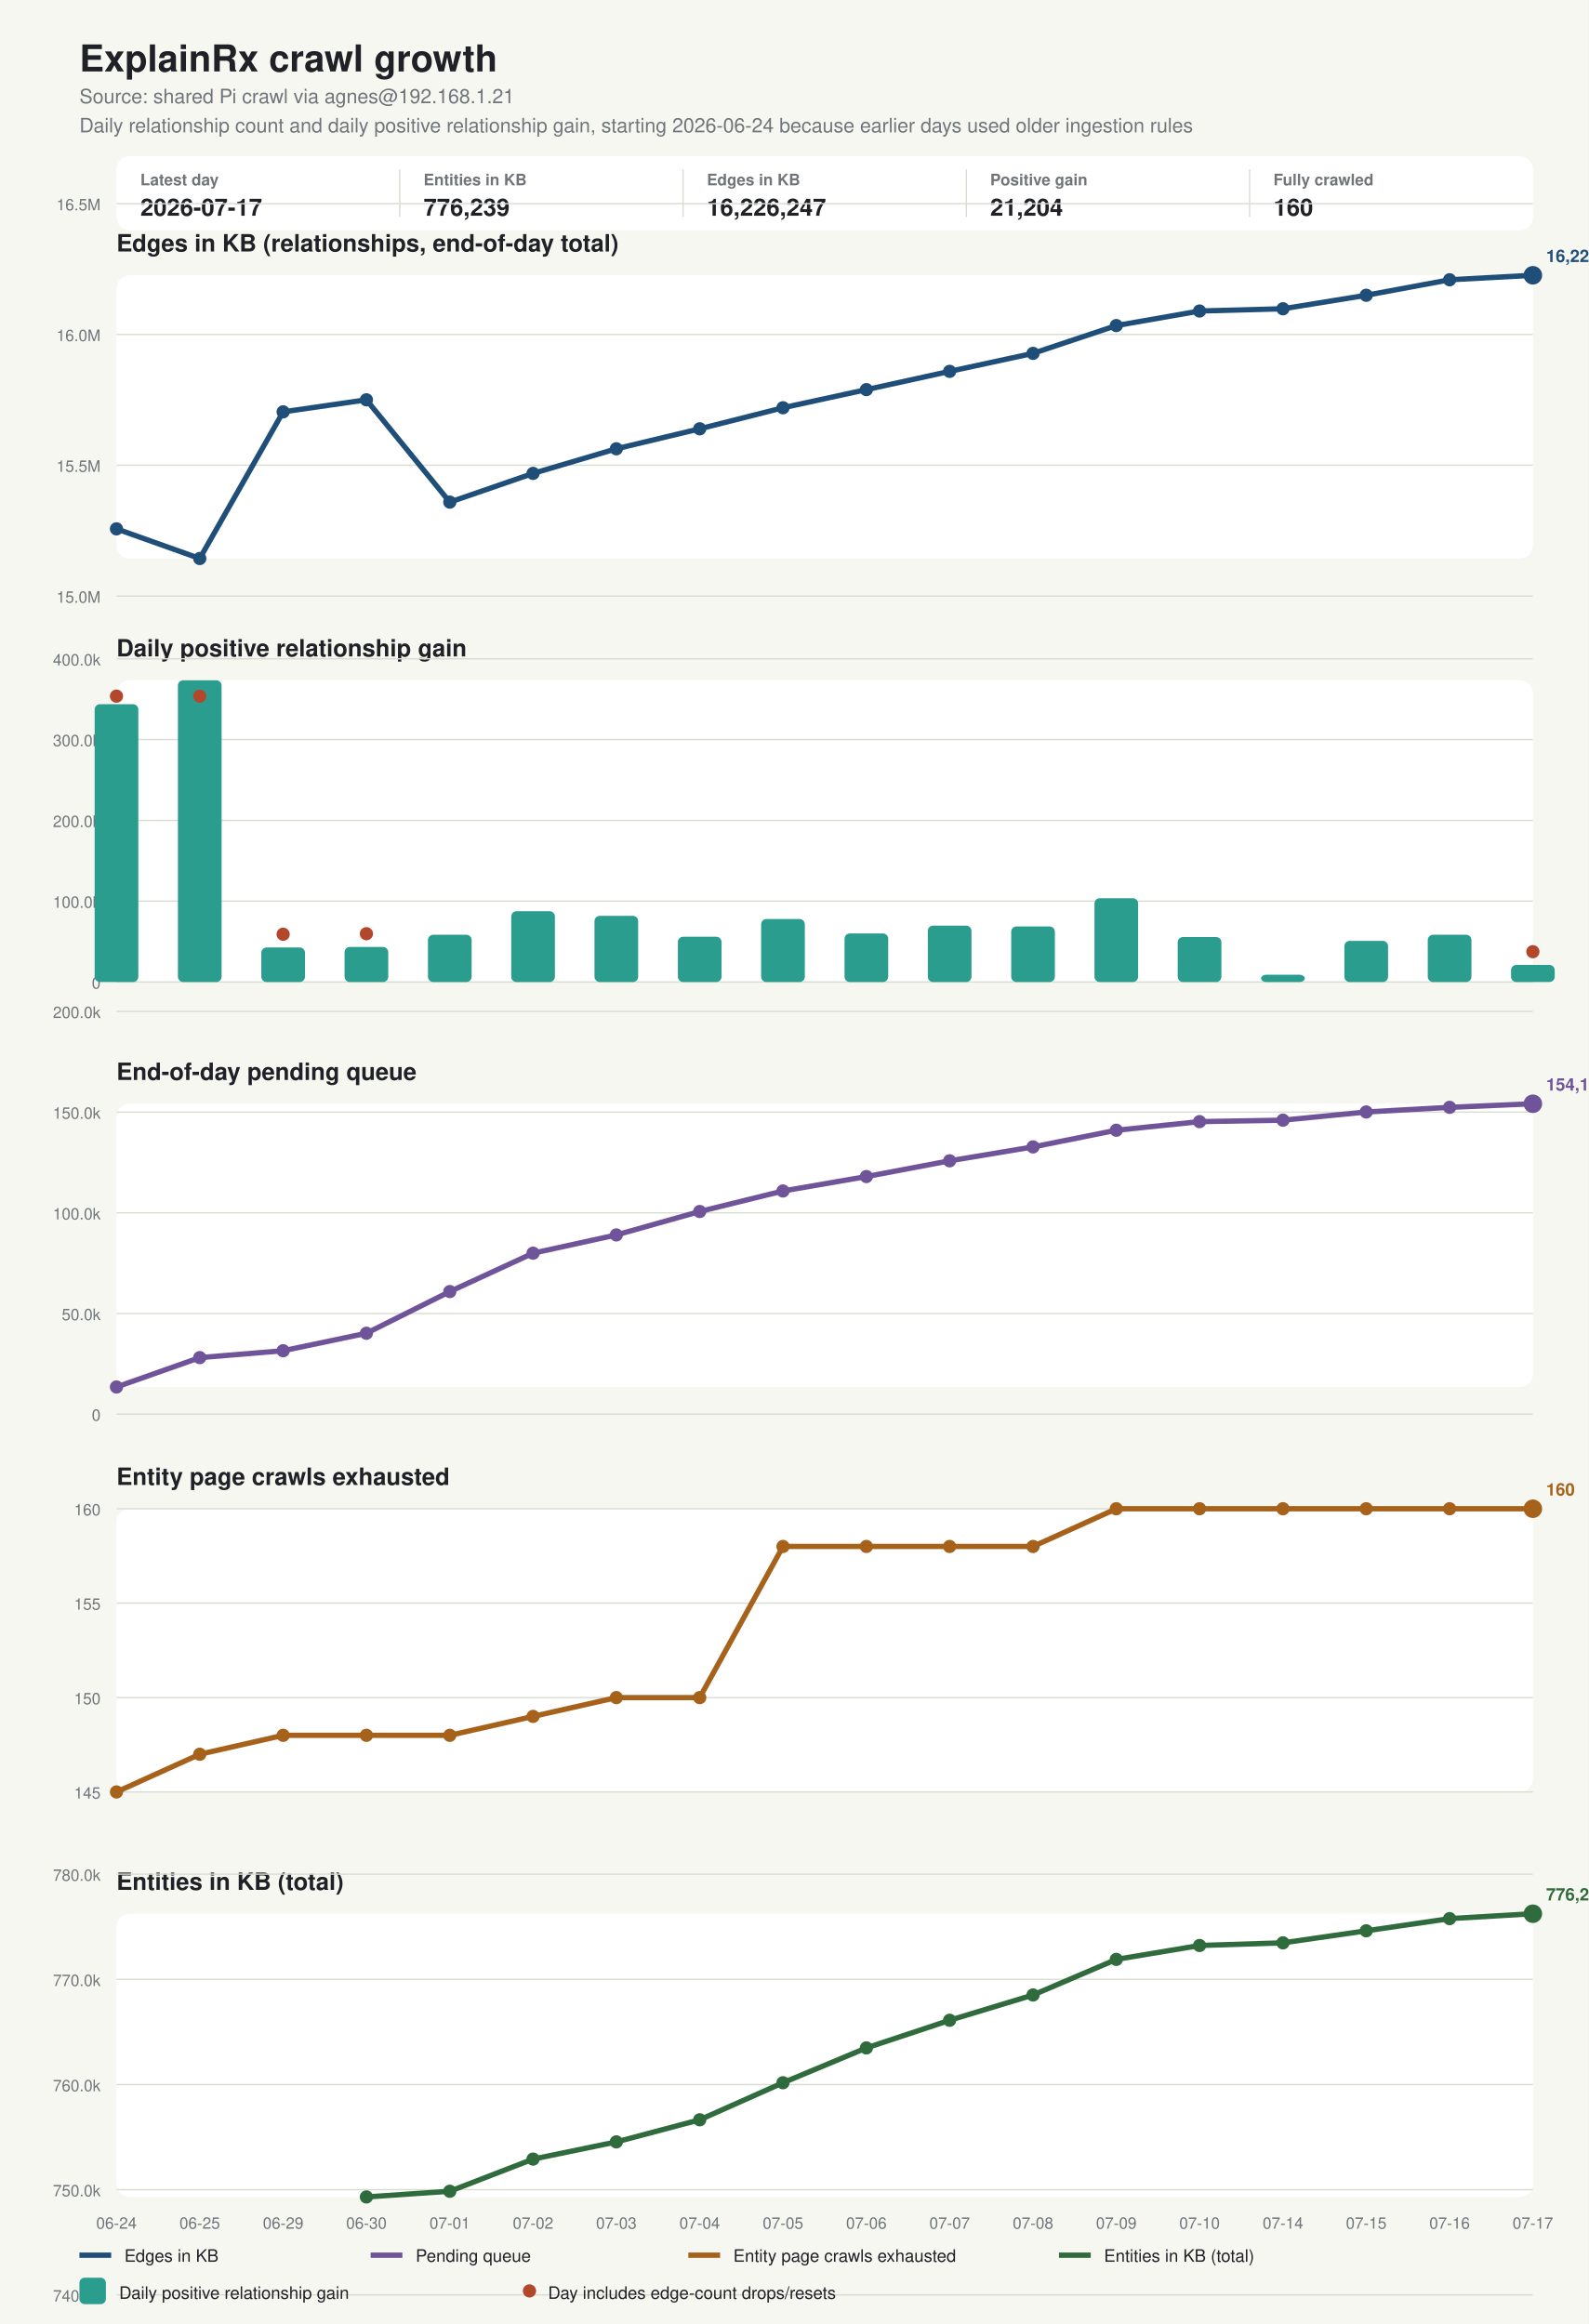
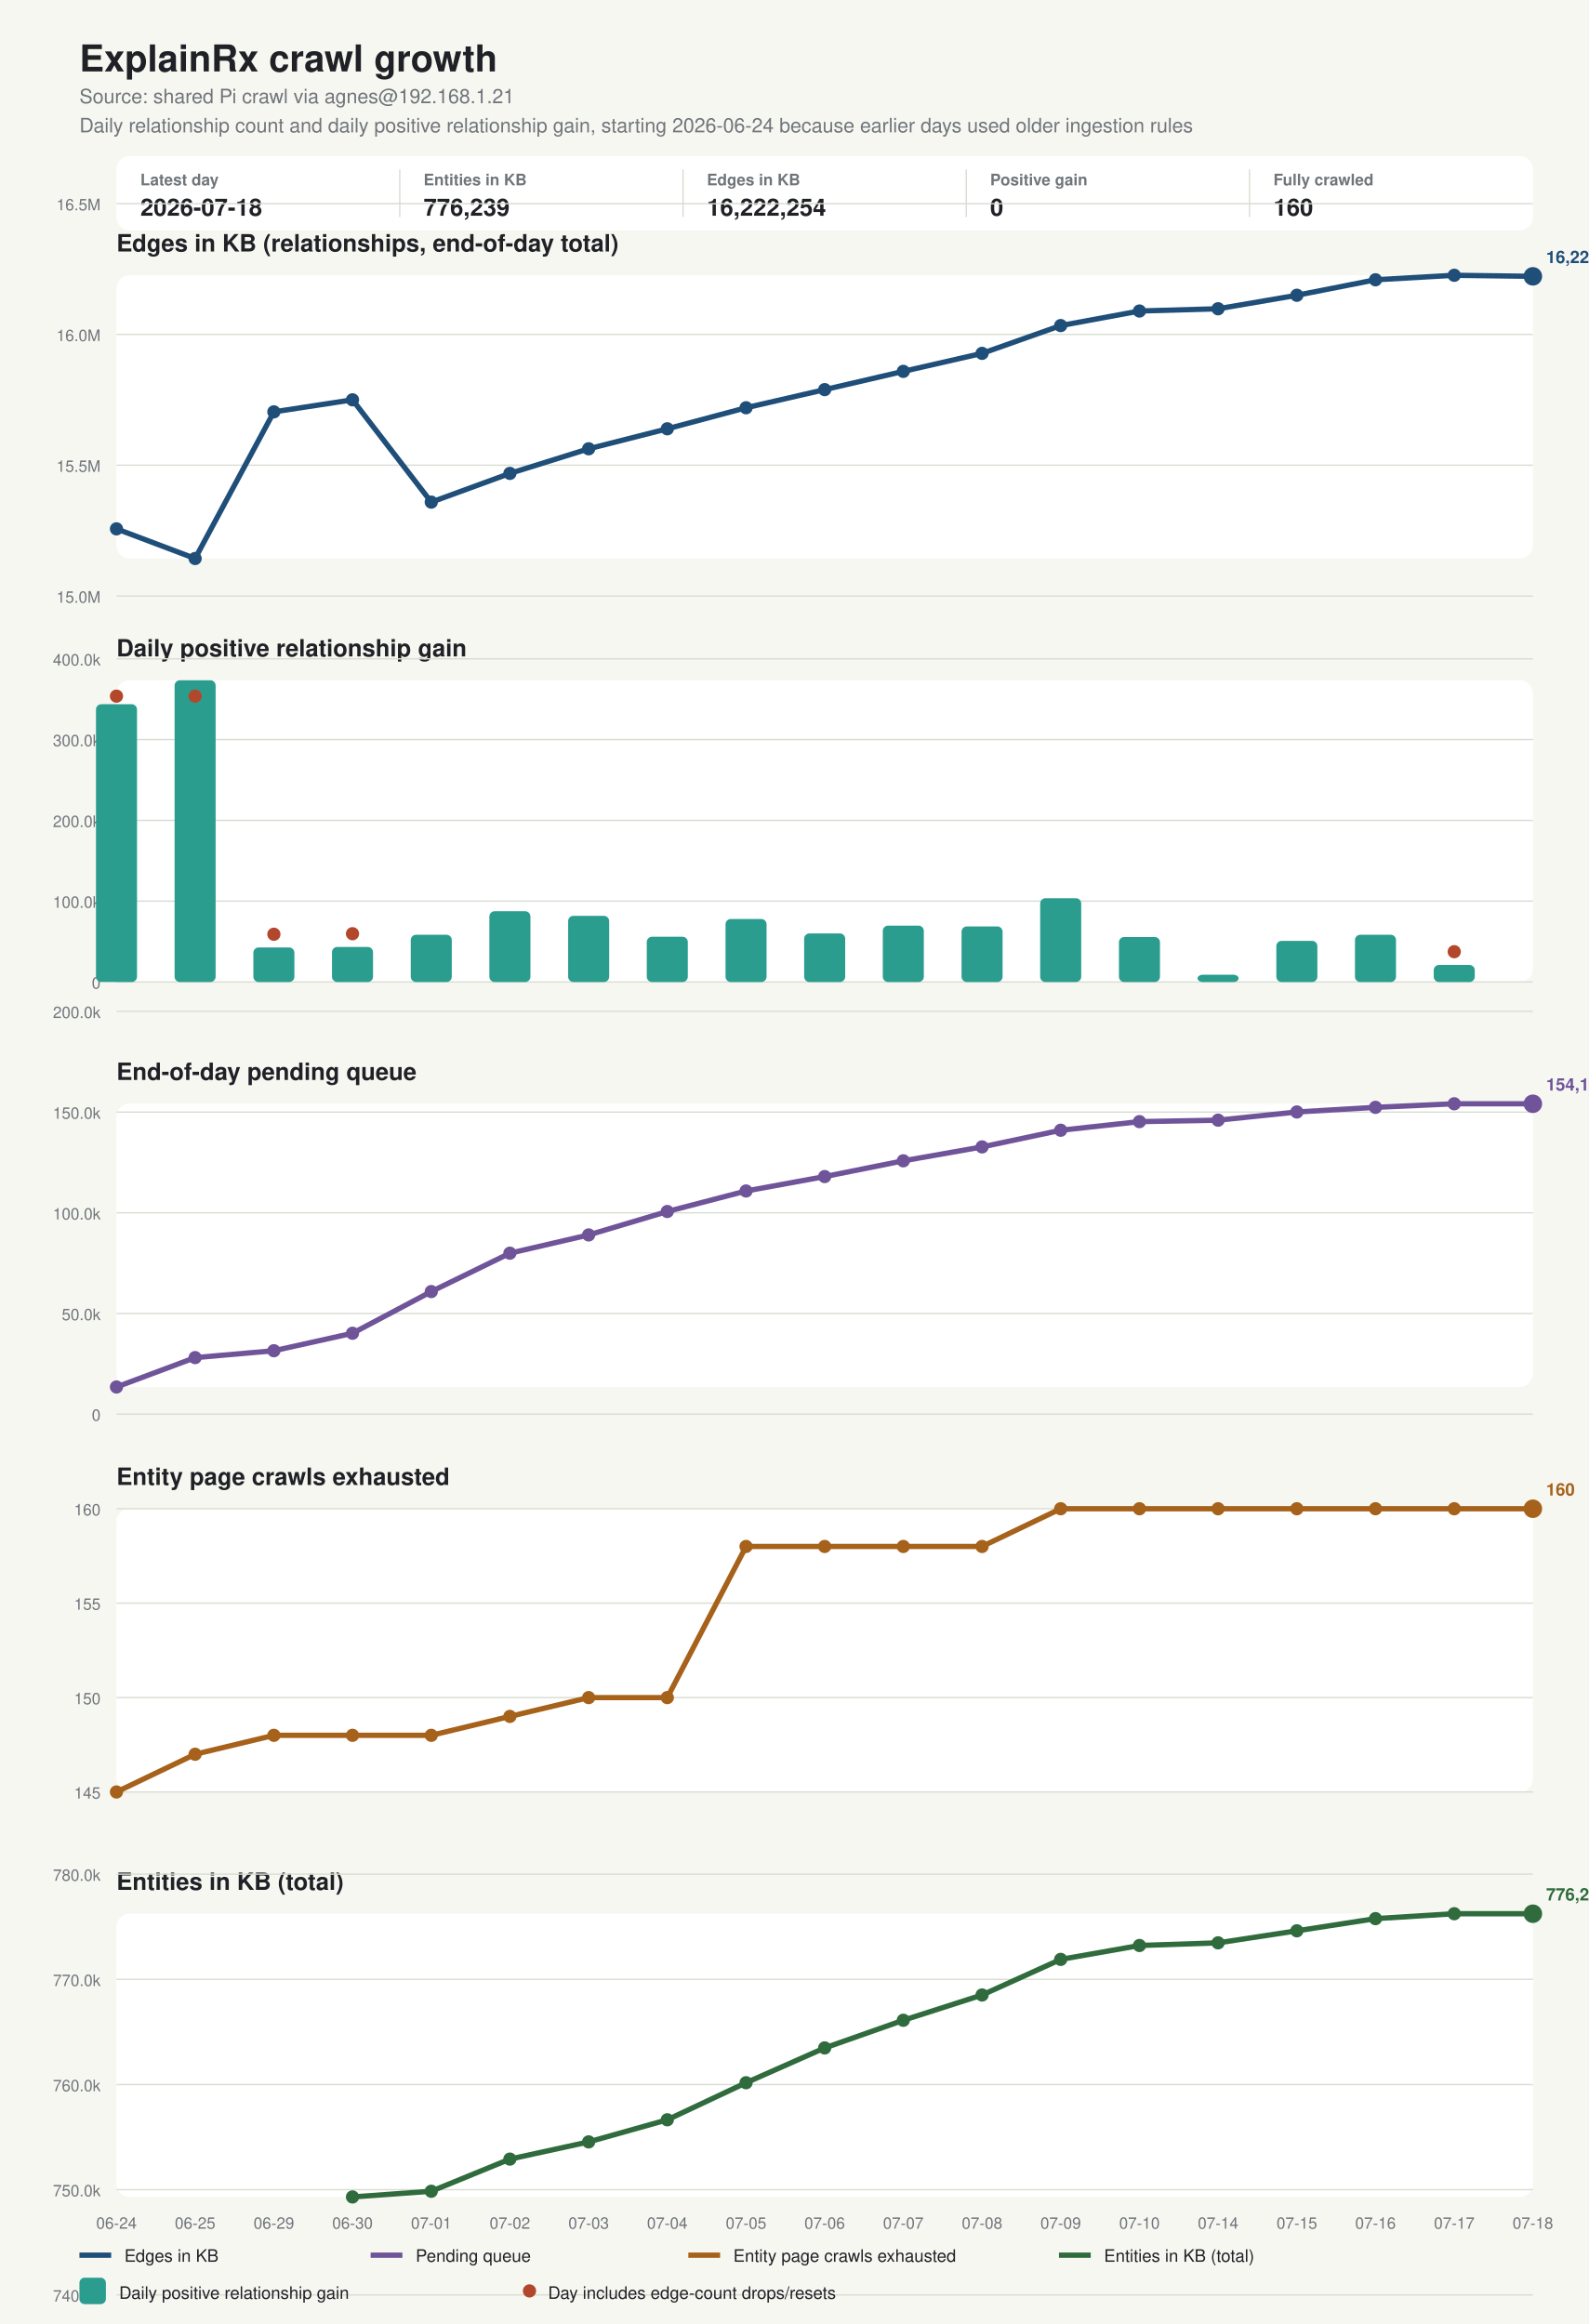
<svg xmlns="http://www.w3.org/2000/svg" width="1200" height="1756" viewBox="0 0 1200 1756">
  <rect width="100%" height="100%" fill="#f7f7f2" />
  <text x="60" y="54" font-family="Helvetica, Arial, sans-serif" font-size="28" font-weight="700" fill="#202126">ExplainRx crawl growth</text>
  <text x="60" y="78" font-family="Helvetica, Arial, sans-serif" font-size="15" fill="#70757a">Source: shared Pi crawl via agnes@192.168.1.21</text>
  <text x="60" y="100" font-family="Helvetica, Arial, sans-serif" font-size="15" fill="#70757a">Daily relationship count and daily positive relationship gain, starting 2026-06-24 because earlier days used older ingestion rules</text>
  <rect x="88" y="118" width="1070" height="56" fill="#ffffff" rx="10" />
  <rect x="88" y="208" width="1070" height="214" fill="#ffffff" rx="10" />
  <rect x="88" y="514" width="1070" height="228" fill="#ffffff" rx="10" />
  <rect x="88" y="834" width="1070" height="214" fill="#ffffff" rx="10" />
  <rect x="88" y="1140" width="1070" height="214" fill="#ffffff" rx="10" />
  <rect x="88" y="1446" width="1070" height="214" fill="#ffffff" rx="10" />
  <text x="88" y="190" font-family="Helvetica, Arial, sans-serif" font-size="18" font-weight="700" fill="#202126">Edges in KB (relationships, end-of-day total)</text>
  <text x="88" y="496" font-family="Helvetica, Arial, sans-serif" font-size="18" font-weight="700" fill="#202126">Daily positive relationship gain</text>
  <text x="88" y="816" font-family="Helvetica, Arial, sans-serif" font-size="18" font-weight="700" fill="#202126">End-of-day pending queue</text>
  <text x="88" y="1122" font-family="Helvetica, Arial, sans-serif" font-size="18" font-weight="700" fill="#202126">Entity page crawls exhausted</text>
  <text x="88" y="1428" font-family="Helvetica, Arial, sans-serif" font-size="18" font-weight="700" fill="#202126">Entities in KB (total)</text>
  <text x="106.0" y="140" font-family="Helvetica, Arial, sans-serif" font-size="12" font-weight="700" fill="#70757a">Latest day</text>
-   <text x="106.0" y="163" font-family="Helvetica, Arial, sans-serif" font-size="18" font-weight="700" fill="#202126">2026-07-17</text>
+   <text x="106.0" y="163" font-family="Helvetica, Arial, sans-serif" font-size="18" font-weight="700" fill="#202126">2026-07-18</text>
  <line x1="302.0" y1="128" x2="302.0" y2="164" stroke="#d8ddd2" stroke-width="1" />
  <text x="320.0" y="140" font-family="Helvetica, Arial, sans-serif" font-size="12" font-weight="700" fill="#70757a">Entities in KB</text>
  <text x="320.0" y="163" font-family="Helvetica, Arial, sans-serif" font-size="18" font-weight="700" fill="#202126">776,239</text>
  <line x1="516.0" y1="128" x2="516.0" y2="164" stroke="#d8ddd2" stroke-width="1" />
  <text x="534.0" y="140" font-family="Helvetica, Arial, sans-serif" font-size="12" font-weight="700" fill="#70757a">Edges in KB</text>
-   <text x="534.0" y="163" font-family="Helvetica, Arial, sans-serif" font-size="18" font-weight="700" fill="#202126">16,226,247</text>
+   <text x="534.0" y="163" font-family="Helvetica, Arial, sans-serif" font-size="18" font-weight="700" fill="#202126">16,222,254</text>
  <line x1="730.0" y1="128" x2="730.0" y2="164" stroke="#d8ddd2" stroke-width="1" />
  <text x="748.0" y="140" font-family="Helvetica, Arial, sans-serif" font-size="12" font-weight="700" fill="#70757a">Positive gain</text>
-   <text x="748.0" y="163" font-family="Helvetica, Arial, sans-serif" font-size="18" font-weight="700" fill="#202126">21,204</text>
+   <text x="748.0" y="163" font-family="Helvetica, Arial, sans-serif" font-size="18" font-weight="700" fill="#202126">0</text>
  <line x1="944.0" y1="128" x2="944.0" y2="164" stroke="#d8ddd2" stroke-width="1" />
  <text x="962.0" y="140" font-family="Helvetica, Arial, sans-serif" font-size="12" font-weight="700" fill="#70757a">Fully crawled</text>
  <text x="962.0" y="163" font-family="Helvetica, Arial, sans-serif" font-size="18" font-weight="700" fill="#202126">160</text>
  <line x1="88" y1="450.4" x2="1158" y2="450.4" stroke="#d8ddd2" stroke-width="1" />
  <text x="76" y="455.4" text-anchor="end" font-family="Helvetica, Arial, sans-serif" font-size="12" fill="#70757a">15.0M</text>
  <line x1="88" y1="351.5" x2="1158" y2="351.5" stroke="#d8ddd2" stroke-width="1" />
  <text x="76" y="356.5" text-anchor="end" font-family="Helvetica, Arial, sans-serif" font-size="12" fill="#70757a">15.5M</text>
  <line x1="88" y1="252.7" x2="1158" y2="252.7" stroke="#d8ddd2" stroke-width="1" />
  <text x="76" y="257.7" text-anchor="end" font-family="Helvetica, Arial, sans-serif" font-size="12" fill="#70757a">16.0M</text>
  <line x1="88" y1="153.9" x2="1158" y2="153.9" stroke="#d8ddd2" stroke-width="1" />
  <text x="76" y="158.9" text-anchor="end" font-family="Helvetica, Arial, sans-serif" font-size="12" fill="#70757a">16.5M</text>
  <line x1="88" y1="742.0" x2="1158" y2="742.0" stroke="#d8ddd2" stroke-width="1" />
  <text x="76" y="747.0" text-anchor="end" font-family="Helvetica, Arial, sans-serif" font-size="12" fill="#70757a">0</text>
  <line x1="88" y1="680.9" x2="1158" y2="680.9" stroke="#d8ddd2" stroke-width="1" />
  <text x="76" y="685.9" text-anchor="end" font-family="Helvetica, Arial, sans-serif" font-size="12" fill="#70757a">100.0k</text>
  <line x1="88" y1="619.9" x2="1158" y2="619.9" stroke="#d8ddd2" stroke-width="1" />
  <text x="76" y="624.9" text-anchor="end" font-family="Helvetica, Arial, sans-serif" font-size="12" fill="#70757a">200.0k</text>
  <line x1="88" y1="558.8" x2="1158" y2="558.8" stroke="#d8ddd2" stroke-width="1" />
  <text x="76" y="563.8" text-anchor="end" font-family="Helvetica, Arial, sans-serif" font-size="12" fill="#70757a">300.0k</text>
  <line x1="88" y1="497.8" x2="1158" y2="497.8" stroke="#d8ddd2" stroke-width="1" />
  <text x="76" y="502.8" text-anchor="end" font-family="Helvetica, Arial, sans-serif" font-size="12" fill="#70757a">400.0k</text>
  <line x1="88" y1="1068.5" x2="1158" y2="1068.5" stroke="#d8ddd2" stroke-width="1" />
  <text x="76" y="1073.5" text-anchor="end" font-family="Helvetica, Arial, sans-serif" font-size="12" fill="#70757a">0</text>
  <line x1="88" y1="992.5" x2="1158" y2="992.5" stroke="#d8ddd2" stroke-width="1" />
  <text x="76" y="997.5" text-anchor="end" font-family="Helvetica, Arial, sans-serif" font-size="12" fill="#70757a">50.0k</text>
  <line x1="88" y1="916.4" x2="1158" y2="916.4" stroke="#d8ddd2" stroke-width="1" />
  <text x="76" y="921.4" text-anchor="end" font-family="Helvetica, Arial, sans-serif" font-size="12" fill="#70757a">100.0k</text>
  <line x1="88" y1="840.3" x2="1158" y2="840.3" stroke="#d8ddd2" stroke-width="1" />
  <text x="76" y="845.3" text-anchor="end" font-family="Helvetica, Arial, sans-serif" font-size="12" fill="#70757a">150.0k</text>
  <line x1="88" y1="764.2" x2="1158" y2="764.2" stroke="#d8ddd2" stroke-width="1" />
  <text x="76" y="769.2" text-anchor="end" font-family="Helvetica, Arial, sans-serif" font-size="12" fill="#70757a">200.0k</text>
  <line x1="88" y1="1354.0" x2="1158" y2="1354.0" stroke="#d8ddd2" stroke-width="1" />
  <text x="76" y="1359.0" text-anchor="end" font-family="Helvetica, Arial, sans-serif" font-size="12" fill="#70757a">145</text>
  <line x1="88" y1="1282.7" x2="1158" y2="1282.7" stroke="#d8ddd2" stroke-width="1" />
  <text x="76" y="1287.7" text-anchor="end" font-family="Helvetica, Arial, sans-serif" font-size="12" fill="#70757a">150</text>
  <line x1="88" y1="1211.3" x2="1158" y2="1211.3" stroke="#d8ddd2" stroke-width="1" />
  <text x="76" y="1216.3" text-anchor="end" font-family="Helvetica, Arial, sans-serif" font-size="12" fill="#70757a">155</text>
  <line x1="88" y1="1140.0" x2="1158" y2="1140.0" stroke="#d8ddd2" stroke-width="1" />
  <text x="76" y="1145.0" text-anchor="end" font-family="Helvetica, Arial, sans-serif" font-size="12" fill="#70757a">160</text>
  <line x1="88" y1="1734.0" x2="1158" y2="1734.0" stroke="#d8ddd2" stroke-width="1" />
  <text x="76" y="1739.0" text-anchor="end" font-family="Helvetica, Arial, sans-serif" font-size="12" fill="#70757a">740.0k</text>
  <line x1="88" y1="1654.5" x2="1158" y2="1654.5" stroke="#d8ddd2" stroke-width="1" />
  <text x="76" y="1659.5" text-anchor="end" font-family="Helvetica, Arial, sans-serif" font-size="12" fill="#70757a">750.0k</text>
  <line x1="88" y1="1575.1" x2="1158" y2="1575.1" stroke="#d8ddd2" stroke-width="1" />
  <text x="76" y="1580.1" text-anchor="end" font-family="Helvetica, Arial, sans-serif" font-size="12" fill="#70757a">760.0k</text>
  <line x1="88" y1="1495.6" x2="1158" y2="1495.6" stroke="#d8ddd2" stroke-width="1" />
  <text x="76" y="1500.6" text-anchor="end" font-family="Helvetica, Arial, sans-serif" font-size="12" fill="#70757a">770.0k</text>
  <line x1="88" y1="1416.1" x2="1158" y2="1416.1" stroke="#d8ddd2" stroke-width="1" />
  <text x="76" y="1421.1" text-anchor="end" font-family="Helvetica, Arial, sans-serif" font-size="12" fill="#70757a">780.0k</text>
-   <path d="M 88.0 399.6 L 150.9 422.0 L 213.9 311.2 L 276.8 302.1 L 339.8 379.4 L 402.7 357.7 L 465.6 339.1 L 528.6 324.0 L 591.5 308.1 L 654.5 294.4 L 717.4 280.6 L 780.4 267.0 L 843.3 246.0 L 906.2 235.0 L 969.2 233.3 L 1032.1 223.1 L 1095.1 211.4 L 1158.0 208.0" fill="none" stroke="#1f4e79" stroke-width="4" stroke-linecap="round" stroke-linejoin="round" />
+   <path d="M 88.0 399.6 L 147.4 422.0 L 206.9 311.2 L 266.3 302.1 L 325.8 379.4 L 385.2 357.7 L 444.7 339.1 L 504.1 324.0 L 563.6 308.1 L 623.0 294.4 L 682.4 280.6 L 741.9 267.0 L 801.3 246.0 L 860.8 235.0 L 920.2 233.3 L 979.7 223.1 L 1039.1 211.4 L 1098.6 208.0 L 1158.0 208.8" fill="none" stroke="#1f4e79" stroke-width="4" stroke-linecap="round" stroke-linejoin="round" />
  <circle cx="88.0" cy="399.6" r="5" fill="#1f4e79" />
-   <circle cx="150.9" cy="422.0" r="5" fill="#1f4e79" />
-   <circle cx="213.9" cy="311.2" r="5" fill="#1f4e79" />
-   <circle cx="276.8" cy="302.1" r="5" fill="#1f4e79" />
-   <circle cx="339.8" cy="379.4" r="5" fill="#1f4e79" />
-   <circle cx="402.7" cy="357.7" r="5" fill="#1f4e79" />
-   <circle cx="465.6" cy="339.1" r="5" fill="#1f4e79" />
-   <circle cx="528.6" cy="324.0" r="5" fill="#1f4e79" />
-   <circle cx="591.5" cy="308.1" r="5" fill="#1f4e79" />
-   <circle cx="654.5" cy="294.4" r="5" fill="#1f4e79" />
-   <circle cx="717.4" cy="280.6" r="5" fill="#1f4e79" />
-   <circle cx="780.4" cy="267.0" r="5" fill="#1f4e79" />
-   <circle cx="843.3" cy="246.0" r="5" fill="#1f4e79" />
-   <circle cx="906.2" cy="235.0" r="5" fill="#1f4e79" />
-   <circle cx="969.2" cy="233.3" r="5" fill="#1f4e79" />
-   <circle cx="1032.1" cy="223.1" r="5" fill="#1f4e79" />
-   <circle cx="1095.1" cy="211.4" r="5" fill="#1f4e79" />
-   <circle cx="1158.0" cy="208.0" r="7" fill="#1f4e79" />
-   <text x="1168.0" y="198.0" font-family="Helvetica, Arial, sans-serif" font-size="13" font-weight="700" fill="#1f4e79">16,226,247</text>
-   <rect x="71.5" y="532.1" width="33" height="209.9" rx="4" fill="#2a9d8f" />
+   <circle cx="147.4" cy="422.0" r="5" fill="#1f4e79" />
+   <circle cx="206.9" cy="311.2" r="5" fill="#1f4e79" />
+   <circle cx="266.3" cy="302.1" r="5" fill="#1f4e79" />
+   <circle cx="325.8" cy="379.4" r="5" fill="#1f4e79" />
+   <circle cx="385.2" cy="357.7" r="5" fill="#1f4e79" />
+   <circle cx="444.7" cy="339.1" r="5" fill="#1f4e79" />
+   <circle cx="504.1" cy="324.0" r="5" fill="#1f4e79" />
+   <circle cx="563.6" cy="308.1" r="5" fill="#1f4e79" />
+   <circle cx="623.0" cy="294.4" r="5" fill="#1f4e79" />
+   <circle cx="682.4" cy="280.6" r="5" fill="#1f4e79" />
+   <circle cx="741.9" cy="267.0" r="5" fill="#1f4e79" />
+   <circle cx="801.3" cy="246.0" r="5" fill="#1f4e79" />
+   <circle cx="860.8" cy="235.0" r="5" fill="#1f4e79" />
+   <circle cx="920.2" cy="233.3" r="5" fill="#1f4e79" />
+   <circle cx="979.7" cy="223.1" r="5" fill="#1f4e79" />
+   <circle cx="1039.1" cy="211.4" r="5" fill="#1f4e79" />
+   <circle cx="1098.6" cy="208.0" r="5" fill="#1f4e79" />
+   <circle cx="1158.0" cy="208.8" r="7" fill="#1f4e79" />
+   <text x="1168.0" y="198.8" font-family="Helvetica, Arial, sans-serif" font-size="13" font-weight="700" fill="#1f4e79">16,222,254</text>
+   <rect x="72.5" y="532.1" width="31" height="209.9" rx="4" fill="#2a9d8f" />
  <circle cx="88.0" cy="526.0" r="5" fill="#b3472c" />
-   <rect x="134.4" y="514.0" width="33" height="228.0" rx="4" fill="#2a9d8f" />
-   <circle cx="150.9" cy="526.0" r="5" fill="#b3472c" />
-   <rect x="197.4" y="715.9" width="33" height="26.1" rx="4" fill="#2a9d8f" />
-   <circle cx="213.9" cy="705.9" r="5" fill="#b3472c" />
-   <rect x="260.3" y="715.5" width="33" height="26.5" rx="4" fill="#2a9d8f" />
-   <circle cx="276.8" cy="705.5" r="5" fill="#b3472c" />
-   <rect x="323.3" y="706.3" width="33" height="35.7" rx="4" fill="#2a9d8f" />
-   <rect x="386.2" y="688.5" width="33" height="53.5" rx="4" fill="#2a9d8f" />
-   <rect x="449.1" y="692.0" width="33" height="50.0" rx="4" fill="#2a9d8f" />
-   <rect x="512.1" y="707.8" width="33" height="34.2" rx="4" fill="#2a9d8f" />
-   <rect x="575.0" y="694.4" width="33" height="47.6" rx="4" fill="#2a9d8f" />
-   <rect x="638.0" y="705.3" width="33" height="36.7" rx="4" fill="#2a9d8f" />
-   <rect x="700.9" y="699.4" width="33" height="42.6" rx="4" fill="#2a9d8f" />
-   <rect x="763.9" y="700.0" width="33" height="42.0" rx="4" fill="#2a9d8f" />
-   <rect x="826.8" y="678.7" width="33" height="63.3" rx="4" fill="#2a9d8f" />
-   <rect x="889.7" y="708.0" width="33" height="34.0" rx="4" fill="#2a9d8f" />
-   <rect x="952.7" y="736.5" width="33" height="5.5" rx="4" fill="#2a9d8f" />
-   <rect x="1015.6" y="710.9" width="33" height="31.1" rx="4" fill="#2a9d8f" />
-   <rect x="1078.6" y="706.3" width="33" height="35.7" rx="4" fill="#2a9d8f" />
-   <rect x="1141.5" y="729.1" width="33" height="12.9" rx="4" fill="#2a9d8f" />
-   <circle cx="1158.0" cy="719.1" r="5" fill="#b3472c" />
-   <path d="M 88.0 1048.0 L 150.9 1025.8 L 213.9 1020.6 L 276.8 1007.4 L 339.8 975.9 L 402.7 946.9 L 465.6 933.1 L 528.6 915.4 L 591.5 899.9 L 654.5 889.0 L 717.4 877.1 L 780.4 866.6 L 843.3 854.0 L 906.2 847.5 L 969.2 846.4 L 1032.1 840.2 L 1095.1 836.7 L 1158.0 834.0" fill="none" stroke="#6f5499" stroke-width="4" stroke-linecap="round" stroke-linejoin="round" />
+   <rect x="131.9" y="514.0" width="31" height="228.0" rx="4" fill="#2a9d8f" />
+   <circle cx="147.4" cy="526.0" r="5" fill="#b3472c" />
+   <rect x="191.4" y="715.9" width="31" height="26.1" rx="4" fill="#2a9d8f" />
+   <circle cx="206.9" cy="705.9" r="5" fill="#b3472c" />
+   <rect x="250.8" y="715.5" width="31" height="26.5" rx="4" fill="#2a9d8f" />
+   <circle cx="266.3" cy="705.5" r="5" fill="#b3472c" />
+   <rect x="310.3" y="706.3" width="31" height="35.7" rx="4" fill="#2a9d8f" />
+   <rect x="369.7" y="688.5" width="31" height="53.5" rx="4" fill="#2a9d8f" />
+   <rect x="429.2" y="692.0" width="31" height="50.0" rx="4" fill="#2a9d8f" />
+   <rect x="488.6" y="707.8" width="31" height="34.2" rx="4" fill="#2a9d8f" />
+   <rect x="548.1" y="694.4" width="31" height="47.6" rx="4" fill="#2a9d8f" />
+   <rect x="607.5" y="705.3" width="31" height="36.7" rx="4" fill="#2a9d8f" />
+   <rect x="666.9" y="699.4" width="31" height="42.6" rx="4" fill="#2a9d8f" />
+   <rect x="726.4" y="700.0" width="31" height="42.0" rx="4" fill="#2a9d8f" />
+   <rect x="785.8" y="678.7" width="31" height="63.3" rx="4" fill="#2a9d8f" />
+   <rect x="845.3" y="708.0" width="31" height="34.0" rx="4" fill="#2a9d8f" />
+   <rect x="904.7" y="736.5" width="31" height="5.5" rx="4" fill="#2a9d8f" />
+   <rect x="964.2" y="710.9" width="31" height="31.1" rx="4" fill="#2a9d8f" />
+   <rect x="1023.6" y="706.3" width="31" height="35.7" rx="4" fill="#2a9d8f" />
+   <rect x="1083.1" y="729.1" width="31" height="12.9" rx="4" fill="#2a9d8f" />
+   <circle cx="1098.6" cy="719.1" r="5" fill="#b3472c" />
+   <rect x="1142.5" y="742.0" width="31" height="0.0" rx="4" fill="#2a9d8f" />
+   <path d="M 88.0 1048.0 L 147.4 1025.8 L 206.9 1020.6 L 266.3 1007.4 L 325.8 975.9 L 385.2 946.9 L 444.7 933.1 L 504.1 915.4 L 563.6 899.9 L 623.0 889.0 L 682.4 877.1 L 741.9 866.6 L 801.3 854.0 L 860.8 847.5 L 920.2 846.4 L 979.7 840.2 L 1039.1 836.7 L 1098.6 834.0 L 1158.0 834.0" fill="none" stroke="#6f5499" stroke-width="4" stroke-linecap="round" stroke-linejoin="round" />
  <circle cx="88.0" cy="1048.0" r="5" fill="#6f5499" />
-   <circle cx="150.9" cy="1025.8" r="5" fill="#6f5499" />
-   <circle cx="213.9" cy="1020.6" r="5" fill="#6f5499" />
-   <circle cx="276.8" cy="1007.4" r="5" fill="#6f5499" />
-   <circle cx="339.8" cy="975.9" r="5" fill="#6f5499" />
-   <circle cx="402.7" cy="946.9" r="5" fill="#6f5499" />
-   <circle cx="465.6" cy="933.1" r="5" fill="#6f5499" />
-   <circle cx="528.6" cy="915.4" r="5" fill="#6f5499" />
-   <circle cx="591.5" cy="899.9" r="5" fill="#6f5499" />
-   <circle cx="654.5" cy="889.0" r="5" fill="#6f5499" />
-   <circle cx="717.4" cy="877.1" r="5" fill="#6f5499" />
-   <circle cx="780.4" cy="866.6" r="5" fill="#6f5499" />
-   <circle cx="843.3" cy="854.0" r="5" fill="#6f5499" />
-   <circle cx="906.2" cy="847.5" r="5" fill="#6f5499" />
-   <circle cx="969.2" cy="846.4" r="5" fill="#6f5499" />
-   <circle cx="1032.1" cy="840.2" r="5" fill="#6f5499" />
-   <circle cx="1095.1" cy="836.7" r="5" fill="#6f5499" />
+   <circle cx="147.4" cy="1025.8" r="5" fill="#6f5499" />
+   <circle cx="206.9" cy="1020.6" r="5" fill="#6f5499" />
+   <circle cx="266.3" cy="1007.4" r="5" fill="#6f5499" />
+   <circle cx="325.8" cy="975.9" r="5" fill="#6f5499" />
+   <circle cx="385.2" cy="946.9" r="5" fill="#6f5499" />
+   <circle cx="444.7" cy="933.1" r="5" fill="#6f5499" />
+   <circle cx="504.1" cy="915.4" r="5" fill="#6f5499" />
+   <circle cx="563.6" cy="899.9" r="5" fill="#6f5499" />
+   <circle cx="623.0" cy="889.0" r="5" fill="#6f5499" />
+   <circle cx="682.4" cy="877.1" r="5" fill="#6f5499" />
+   <circle cx="741.9" cy="866.6" r="5" fill="#6f5499" />
+   <circle cx="801.3" cy="854.0" r="5" fill="#6f5499" />
+   <circle cx="860.8" cy="847.5" r="5" fill="#6f5499" />
+   <circle cx="920.2" cy="846.4" r="5" fill="#6f5499" />
+   <circle cx="979.7" cy="840.2" r="5" fill="#6f5499" />
+   <circle cx="1039.1" cy="836.7" r="5" fill="#6f5499" />
+   <circle cx="1098.6" cy="834.0" r="5" fill="#6f5499" />
  <circle cx="1158.0" cy="834.0" r="7" fill="#6f5499" />
-   <text x="1168.0" y="824.0" font-family="Helvetica, Arial, sans-serif" font-size="13" font-weight="700" fill="#6f5499">154,125</text>
-   <path d="M 88.0 1354.0 L 150.9 1325.5 L 213.9 1311.2 L 276.8 1311.2 L 339.8 1311.2 L 402.7 1296.9 L 465.6 1282.7 L 528.6 1282.7 L 591.5 1168.5 L 654.5 1168.5 L 717.4 1168.5 L 780.4 1168.5 L 843.3 1140.0 L 906.2 1140.0 L 969.2 1140.0 L 1032.1 1140.0 L 1095.1 1140.0 L 1158.0 1140.0" fill="none" stroke="#a6611a" stroke-width="4" stroke-linecap="round" stroke-linejoin="round" />
+   <text x="1168.0" y="824.0" font-family="Helvetica, Arial, sans-serif" font-size="13" font-weight="700" fill="#6f5499">154,109</text>
+   <path d="M 88.0 1354.0 L 147.4 1325.5 L 206.9 1311.2 L 266.3 1311.2 L 325.8 1311.2 L 385.2 1296.9 L 444.7 1282.7 L 504.1 1282.7 L 563.6 1168.5 L 623.0 1168.5 L 682.4 1168.5 L 741.9 1168.5 L 801.3 1140.0 L 860.8 1140.0 L 920.2 1140.0 L 979.7 1140.0 L 1039.1 1140.0 L 1098.6 1140.0 L 1158.0 1140.0" fill="none" stroke="#a6611a" stroke-width="4" stroke-linecap="round" stroke-linejoin="round" />
  <circle cx="88.0" cy="1354.0" r="5" fill="#a6611a" />
-   <circle cx="150.9" cy="1325.5" r="5" fill="#a6611a" />
-   <circle cx="213.9" cy="1311.2" r="5" fill="#a6611a" />
-   <circle cx="276.8" cy="1311.2" r="5" fill="#a6611a" />
-   <circle cx="339.8" cy="1311.2" r="5" fill="#a6611a" />
-   <circle cx="402.7" cy="1296.9" r="5" fill="#a6611a" />
-   <circle cx="465.6" cy="1282.7" r="5" fill="#a6611a" />
-   <circle cx="528.6" cy="1282.7" r="5" fill="#a6611a" />
-   <circle cx="591.5" cy="1168.5" r="5" fill="#a6611a" />
-   <circle cx="654.5" cy="1168.5" r="5" fill="#a6611a" />
-   <circle cx="717.4" cy="1168.5" r="5" fill="#a6611a" />
-   <circle cx="780.4" cy="1168.5" r="5" fill="#a6611a" />
-   <circle cx="843.3" cy="1140.0" r="5" fill="#a6611a" />
-   <circle cx="906.2" cy="1140.0" r="5" fill="#a6611a" />
-   <circle cx="969.2" cy="1140.0" r="5" fill="#a6611a" />
-   <circle cx="1032.1" cy="1140.0" r="5" fill="#a6611a" />
-   <circle cx="1095.1" cy="1140.0" r="5" fill="#a6611a" />
+   <circle cx="147.4" cy="1325.5" r="5" fill="#a6611a" />
+   <circle cx="206.9" cy="1311.2" r="5" fill="#a6611a" />
+   <circle cx="266.3" cy="1311.2" r="5" fill="#a6611a" />
+   <circle cx="325.8" cy="1311.2" r="5" fill="#a6611a" />
+   <circle cx="385.2" cy="1296.9" r="5" fill="#a6611a" />
+   <circle cx="444.7" cy="1282.7" r="5" fill="#a6611a" />
+   <circle cx="504.1" cy="1282.7" r="5" fill="#a6611a" />
+   <circle cx="563.6" cy="1168.5" r="5" fill="#a6611a" />
+   <circle cx="623.0" cy="1168.5" r="5" fill="#a6611a" />
+   <circle cx="682.4" cy="1168.5" r="5" fill="#a6611a" />
+   <circle cx="741.9" cy="1168.5" r="5" fill="#a6611a" />
+   <circle cx="801.3" cy="1140.0" r="5" fill="#a6611a" />
+   <circle cx="860.8" cy="1140.0" r="5" fill="#a6611a" />
+   <circle cx="920.2" cy="1140.0" r="5" fill="#a6611a" />
+   <circle cx="979.7" cy="1140.0" r="5" fill="#a6611a" />
+   <circle cx="1039.1" cy="1140.0" r="5" fill="#a6611a" />
+   <circle cx="1098.6" cy="1140.0" r="5" fill="#a6611a" />
  <circle cx="1158.0" cy="1140.0" r="7" fill="#a6611a" />
  <text x="1168.0" y="1130.0" font-family="Helvetica, Arial, sans-serif" font-size="13" font-weight="700" fill="#a6611a">160</text>
-   <path d="M 276.8 1660.0 L 339.8 1655.7 L 402.7 1631.4 L 465.6 1618.4 L 528.6 1601.7 L 591.5 1573.7 L 654.5 1547.4 L 717.4 1526.5 L 780.4 1507.4 L 843.3 1480.5 L 906.2 1470.0 L 969.2 1468.0 L 1032.1 1458.9 L 1095.1 1449.7 L 1158.0 1446.0" fill="none" stroke="#2f6b3c" stroke-width="4" stroke-linecap="round" stroke-linejoin="round" />
-   <circle cx="276.8" cy="1660.0" r="5" fill="#2f6b3c" />
-   <circle cx="339.8" cy="1655.7" r="5" fill="#2f6b3c" />
-   <circle cx="402.7" cy="1631.4" r="5" fill="#2f6b3c" />
-   <circle cx="465.6" cy="1618.4" r="5" fill="#2f6b3c" />
-   <circle cx="528.6" cy="1601.7" r="5" fill="#2f6b3c" />
-   <circle cx="591.5" cy="1573.7" r="5" fill="#2f6b3c" />
-   <circle cx="654.5" cy="1547.4" r="5" fill="#2f6b3c" />
-   <circle cx="717.4" cy="1526.5" r="5" fill="#2f6b3c" />
-   <circle cx="780.4" cy="1507.4" r="5" fill="#2f6b3c" />
-   <circle cx="843.3" cy="1480.5" r="5" fill="#2f6b3c" />
-   <circle cx="906.2" cy="1470.0" r="5" fill="#2f6b3c" />
-   <circle cx="969.2" cy="1468.0" r="5" fill="#2f6b3c" />
-   <circle cx="1032.1" cy="1458.9" r="5" fill="#2f6b3c" />
-   <circle cx="1095.1" cy="1449.7" r="5" fill="#2f6b3c" />
+   <path d="M 266.3 1660.0 L 325.8 1655.7 L 385.2 1631.4 L 444.7 1618.4 L 504.1 1601.7 L 563.6 1573.7 L 623.0 1547.4 L 682.4 1526.5 L 741.9 1507.4 L 801.3 1480.5 L 860.8 1470.0 L 920.2 1468.0 L 979.7 1458.9 L 1039.1 1449.7 L 1098.6 1446.0 L 1158.0 1446.0" fill="none" stroke="#2f6b3c" stroke-width="4" stroke-linecap="round" stroke-linejoin="round" />
+   <circle cx="266.3" cy="1660.0" r="5" fill="#2f6b3c" />
+   <circle cx="325.8" cy="1655.7" r="5" fill="#2f6b3c" />
+   <circle cx="385.2" cy="1631.4" r="5" fill="#2f6b3c" />
+   <circle cx="444.7" cy="1618.4" r="5" fill="#2f6b3c" />
+   <circle cx="504.1" cy="1601.7" r="5" fill="#2f6b3c" />
+   <circle cx="563.6" cy="1573.7" r="5" fill="#2f6b3c" />
+   <circle cx="623.0" cy="1547.4" r="5" fill="#2f6b3c" />
+   <circle cx="682.4" cy="1526.5" r="5" fill="#2f6b3c" />
+   <circle cx="741.9" cy="1507.4" r="5" fill="#2f6b3c" />
+   <circle cx="801.3" cy="1480.5" r="5" fill="#2f6b3c" />
+   <circle cx="860.8" cy="1470.0" r="5" fill="#2f6b3c" />
+   <circle cx="920.2" cy="1468.0" r="5" fill="#2f6b3c" />
+   <circle cx="979.7" cy="1458.9" r="5" fill="#2f6b3c" />
+   <circle cx="1039.1" cy="1449.7" r="5" fill="#2f6b3c" />
+   <circle cx="1098.6" cy="1446.0" r="5" fill="#2f6b3c" />
  <circle cx="1158.0" cy="1446.0" r="7" fill="#2f6b3c" />
  <text x="1168.0" y="1436.0" font-family="Helvetica, Arial, sans-serif" font-size="13" font-weight="700" fill="#2f6b3c">776,239</text>
  <text x="88.0" y="1684" text-anchor="middle" font-family="Helvetica, Arial, sans-serif" font-size="12" fill="#70757a">06-24</text>
-   <text x="150.9" y="1684" text-anchor="middle" font-family="Helvetica, Arial, sans-serif" font-size="12" fill="#70757a">06-25</text>
-   <text x="213.9" y="1684" text-anchor="middle" font-family="Helvetica, Arial, sans-serif" font-size="12" fill="#70757a">06-29</text>
-   <text x="276.8" y="1684" text-anchor="middle" font-family="Helvetica, Arial, sans-serif" font-size="12" fill="#70757a">06-30</text>
-   <text x="339.8" y="1684" text-anchor="middle" font-family="Helvetica, Arial, sans-serif" font-size="12" fill="#70757a">07-01</text>
-   <text x="402.7" y="1684" text-anchor="middle" font-family="Helvetica, Arial, sans-serif" font-size="12" fill="#70757a">07-02</text>
-   <text x="465.6" y="1684" text-anchor="middle" font-family="Helvetica, Arial, sans-serif" font-size="12" fill="#70757a">07-03</text>
-   <text x="528.6" y="1684" text-anchor="middle" font-family="Helvetica, Arial, sans-serif" font-size="12" fill="#70757a">07-04</text>
-   <text x="591.5" y="1684" text-anchor="middle" font-family="Helvetica, Arial, sans-serif" font-size="12" fill="#70757a">07-05</text>
-   <text x="654.5" y="1684" text-anchor="middle" font-family="Helvetica, Arial, sans-serif" font-size="12" fill="#70757a">07-06</text>
-   <text x="717.4" y="1684" text-anchor="middle" font-family="Helvetica, Arial, sans-serif" font-size="12" fill="#70757a">07-07</text>
-   <text x="780.4" y="1684" text-anchor="middle" font-family="Helvetica, Arial, sans-serif" font-size="12" fill="#70757a">07-08</text>
-   <text x="843.3" y="1684" text-anchor="middle" font-family="Helvetica, Arial, sans-serif" font-size="12" fill="#70757a">07-09</text>
-   <text x="906.2" y="1684" text-anchor="middle" font-family="Helvetica, Arial, sans-serif" font-size="12" fill="#70757a">07-10</text>
-   <text x="969.2" y="1684" text-anchor="middle" font-family="Helvetica, Arial, sans-serif" font-size="12" fill="#70757a">07-14</text>
-   <text x="1032.1" y="1684" text-anchor="middle" font-family="Helvetica, Arial, sans-serif" font-size="12" fill="#70757a">07-15</text>
-   <text x="1095.1" y="1684" text-anchor="middle" font-family="Helvetica, Arial, sans-serif" font-size="12" fill="#70757a">07-16</text>
-   <text x="1158.0" y="1684" text-anchor="middle" font-family="Helvetica, Arial, sans-serif" font-size="12" fill="#70757a">07-17</text>
+   <text x="147.4" y="1684" text-anchor="middle" font-family="Helvetica, Arial, sans-serif" font-size="12" fill="#70757a">06-25</text>
+   <text x="206.9" y="1684" text-anchor="middle" font-family="Helvetica, Arial, sans-serif" font-size="12" fill="#70757a">06-29</text>
+   <text x="266.3" y="1684" text-anchor="middle" font-family="Helvetica, Arial, sans-serif" font-size="12" fill="#70757a">06-30</text>
+   <text x="325.8" y="1684" text-anchor="middle" font-family="Helvetica, Arial, sans-serif" font-size="12" fill="#70757a">07-01</text>
+   <text x="385.2" y="1684" text-anchor="middle" font-family="Helvetica, Arial, sans-serif" font-size="12" fill="#70757a">07-02</text>
+   <text x="444.7" y="1684" text-anchor="middle" font-family="Helvetica, Arial, sans-serif" font-size="12" fill="#70757a">07-03</text>
+   <text x="504.1" y="1684" text-anchor="middle" font-family="Helvetica, Arial, sans-serif" font-size="12" fill="#70757a">07-04</text>
+   <text x="563.6" y="1684" text-anchor="middle" font-family="Helvetica, Arial, sans-serif" font-size="12" fill="#70757a">07-05</text>
+   <text x="623.0" y="1684" text-anchor="middle" font-family="Helvetica, Arial, sans-serif" font-size="12" fill="#70757a">07-06</text>
+   <text x="682.4" y="1684" text-anchor="middle" font-family="Helvetica, Arial, sans-serif" font-size="12" fill="#70757a">07-07</text>
+   <text x="741.9" y="1684" text-anchor="middle" font-family="Helvetica, Arial, sans-serif" font-size="12" fill="#70757a">07-08</text>
+   <text x="801.3" y="1684" text-anchor="middle" font-family="Helvetica, Arial, sans-serif" font-size="12" fill="#70757a">07-09</text>
+   <text x="860.8" y="1684" text-anchor="middle" font-family="Helvetica, Arial, sans-serif" font-size="12" fill="#70757a">07-10</text>
+   <text x="920.2" y="1684" text-anchor="middle" font-family="Helvetica, Arial, sans-serif" font-size="12" fill="#70757a">07-14</text>
+   <text x="979.7" y="1684" text-anchor="middle" font-family="Helvetica, Arial, sans-serif" font-size="12" fill="#70757a">07-15</text>
+   <text x="1039.1" y="1684" text-anchor="middle" font-family="Helvetica, Arial, sans-serif" font-size="12" fill="#70757a">07-16</text>
+   <text x="1098.6" y="1684" text-anchor="middle" font-family="Helvetica, Arial, sans-serif" font-size="12" fill="#70757a">07-17</text>
+   <text x="1158.0" y="1684" text-anchor="middle" font-family="Helvetica, Arial, sans-serif" font-size="12" fill="#70757a">07-18</text>
  <line x1="60" y1="1704" x2="84" y2="1704" stroke="#1f4e79" stroke-width="4" />
  <text x="94" y="1709" font-family="Helvetica, Arial, sans-serif" font-size="13" fill="#202126">Edges in KB</text>
  <line x1="280" y1="1704" x2="304" y2="1704" stroke="#6f5499" stroke-width="4" />
  <text x="314" y="1709" font-family="Helvetica, Arial, sans-serif" font-size="13" fill="#202126">Pending queue</text>
  <line x1="520" y1="1704" x2="544" y2="1704" stroke="#a6611a" stroke-width="4" />
  <text x="554" y="1709" font-family="Helvetica, Arial, sans-serif" font-size="13" fill="#202126">Entity page crawls exhausted</text>
  <line x1="800" y1="1704" x2="824" y2="1704" stroke="#2f6b3c" stroke-width="4" />
  <text x="834" y="1709" font-family="Helvetica, Arial, sans-serif" font-size="13" fill="#202126">Entities in KB (total)</text>
  <rect x="60" y="1721" width="20" height="20" rx="4" fill="#2a9d8f" />
  <text x="90" y="1737" font-family="Helvetica, Arial, sans-serif" font-size="13" fill="#202126">Daily positive relationship gain</text>
  <circle cx="400" cy="1731" r="5" fill="#b3472c" />
  <text x="414" y="1737" font-family="Helvetica, Arial, sans-serif" font-size="13" fill="#202126">Day includes edge-count drops/resets</text>
</svg>
